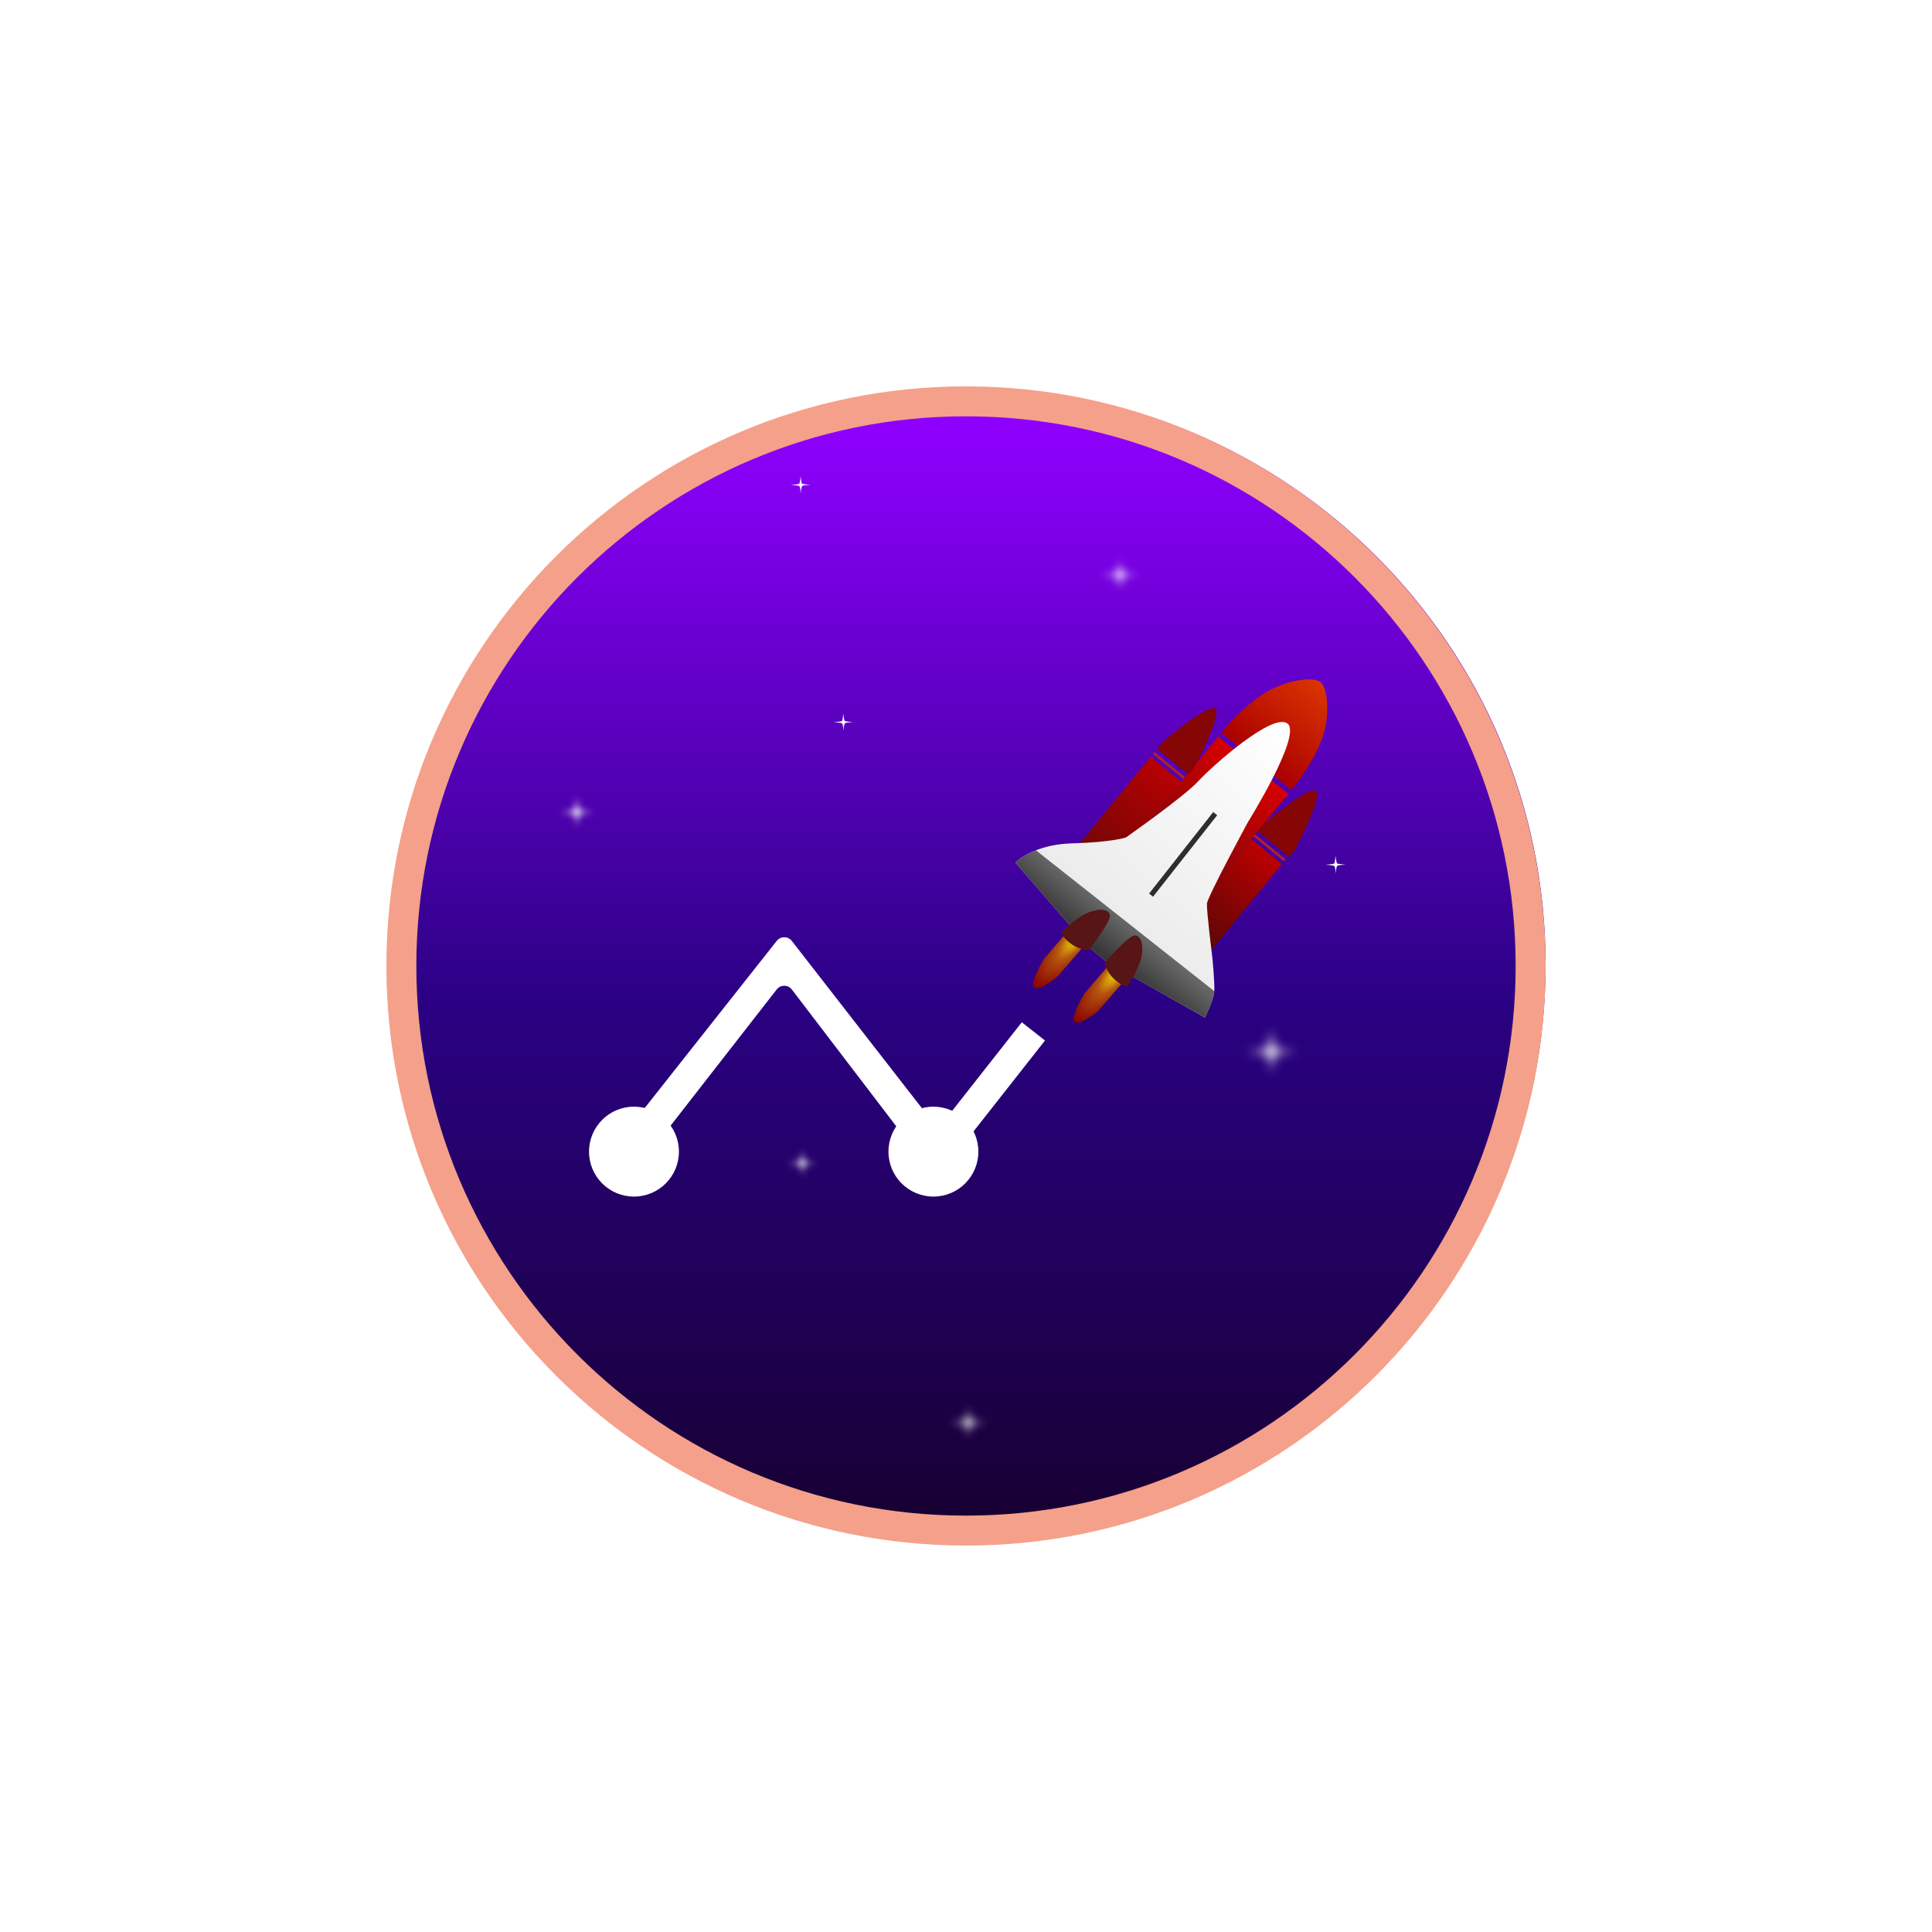
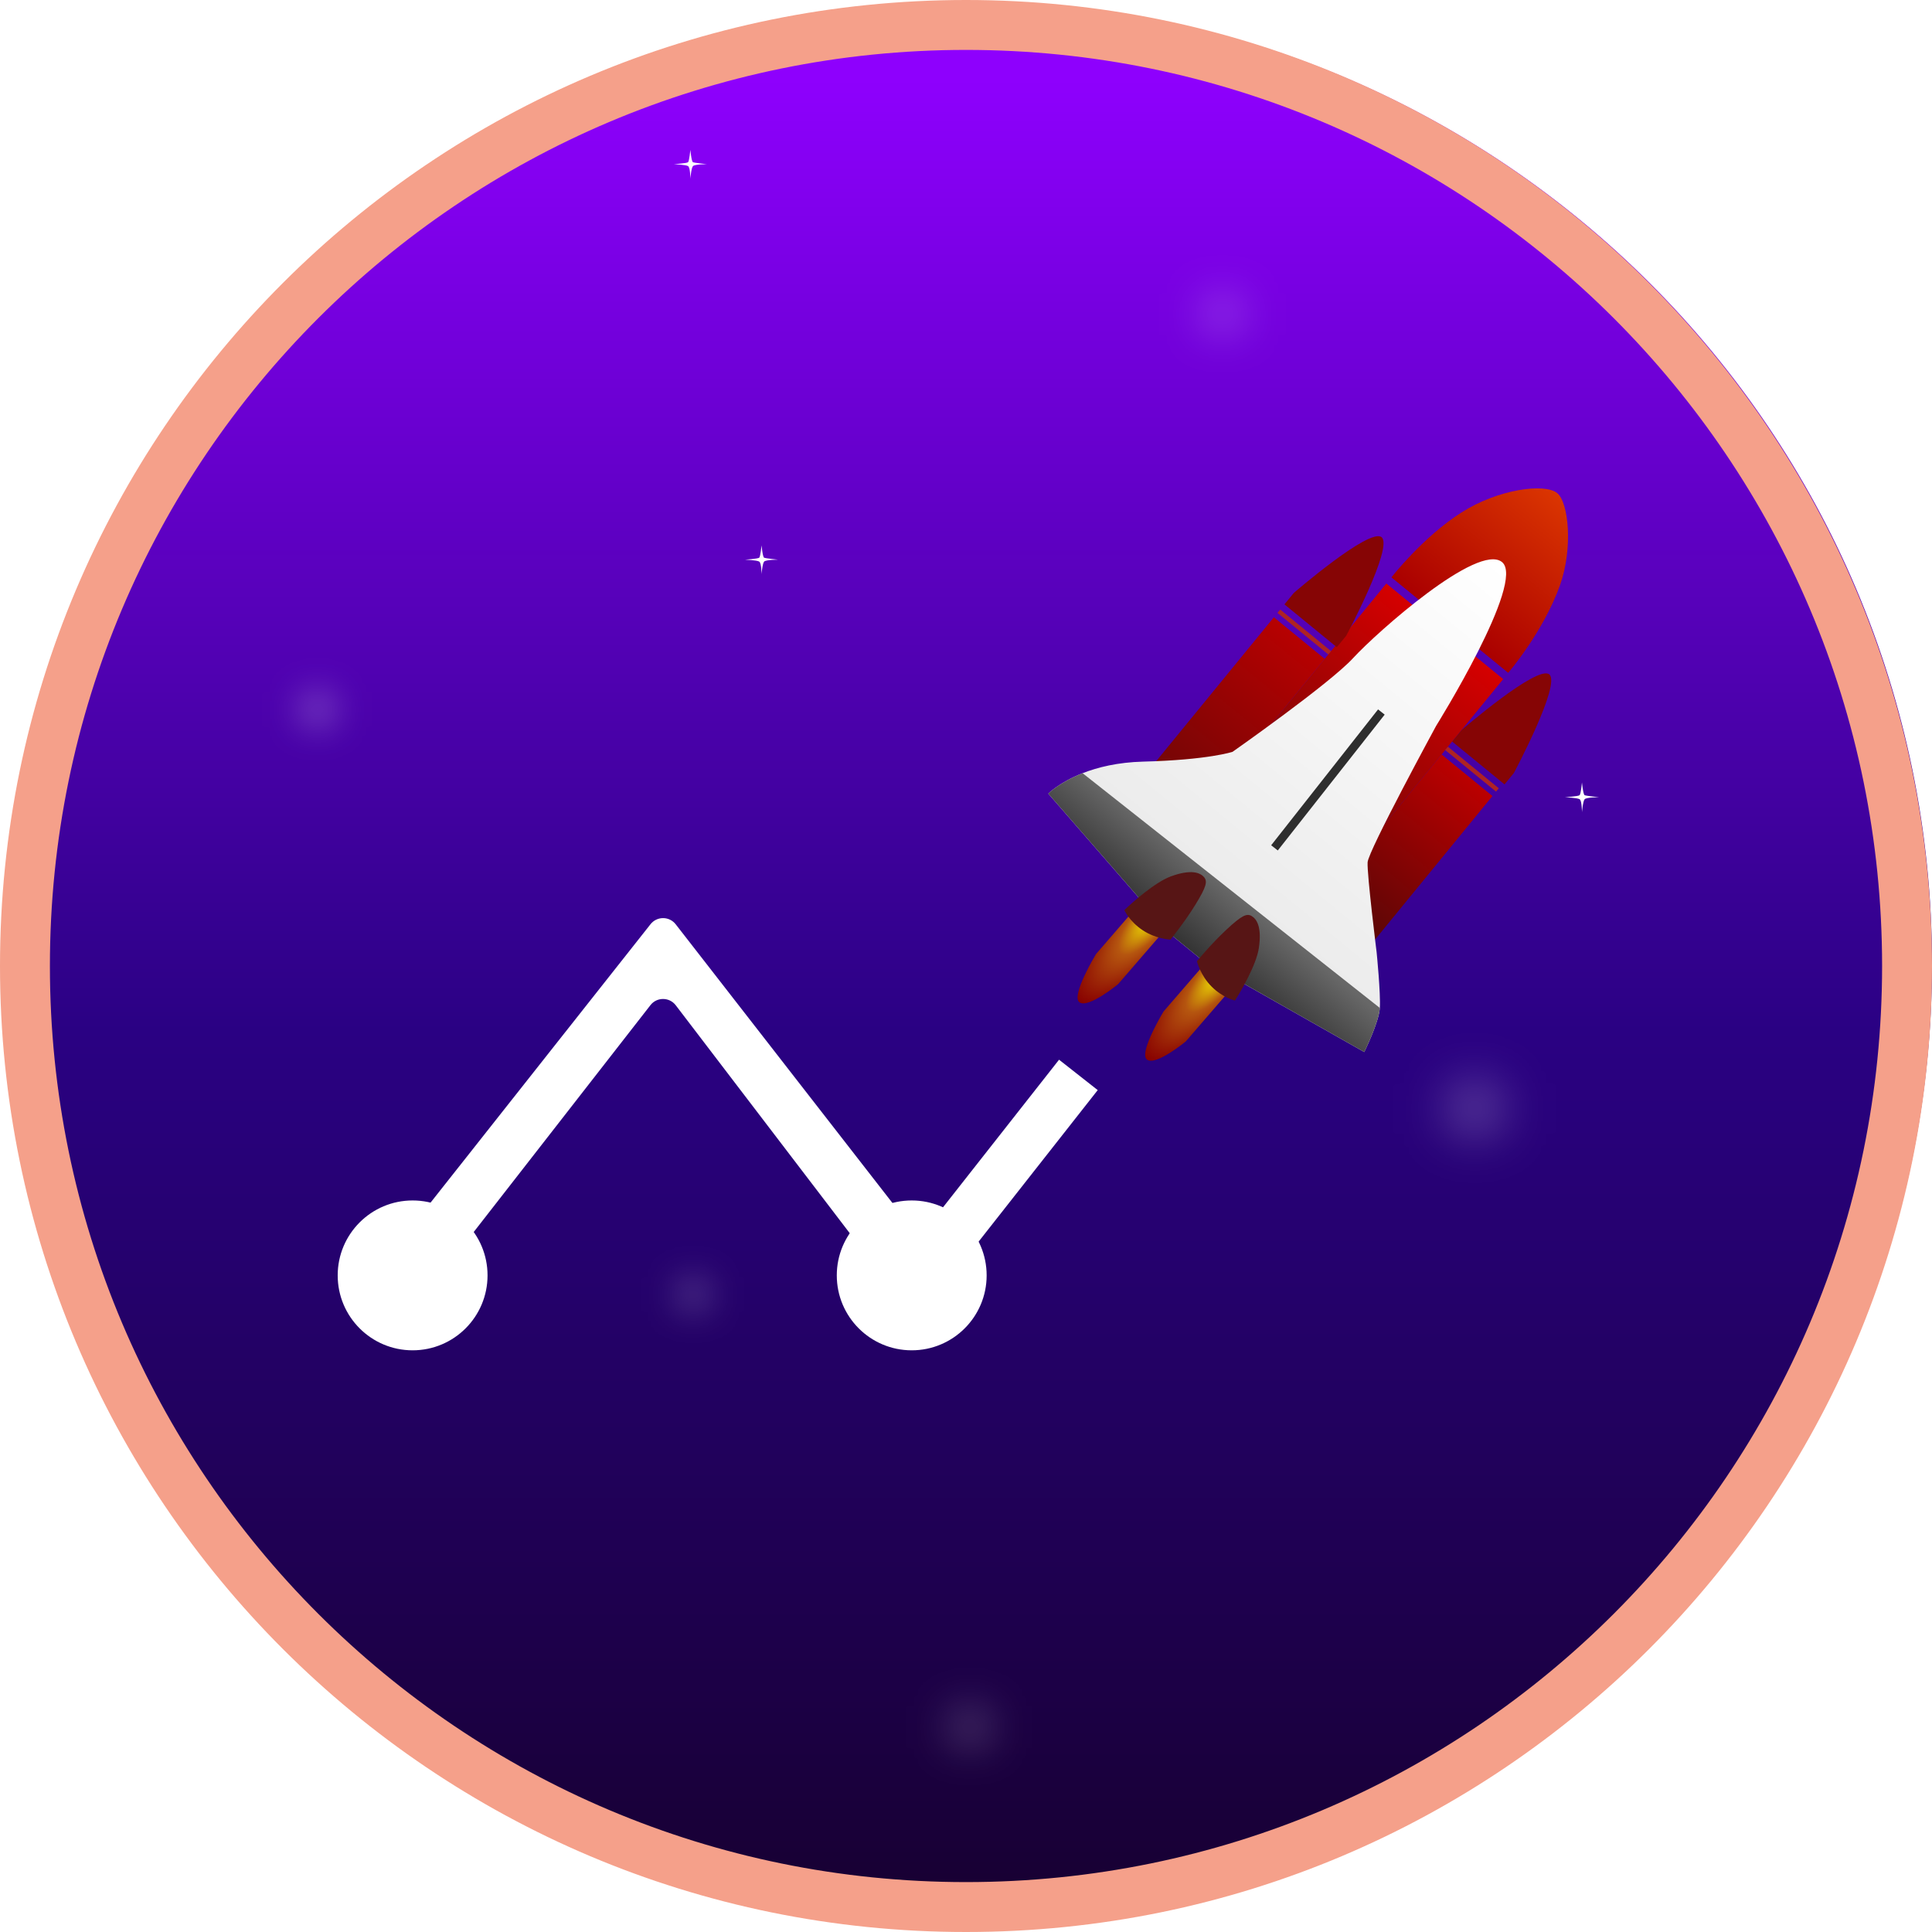
- <svg xmlns="http://www.w3.org/2000/svg" xmlns:xlink="http://www.w3.org/1999/xlink" fill="none" viewBox="0 0 2500 2500">
-   <path d="M0 0h2500v2500H0z" fill="#fff" />
-   <path d="m2e3 1248.3c0 412.6-334.48 747.09-747.09 747.09-412.61 0-747.09-334.49-747.09-747.09 0-412.61 334.48-747.09 747.09-747.09 412.61 0 747.09 334.48 747.09 747.09z" fill="url(#ad)" />
-   <path d="m1994.2 1248.3c0 412.6-334.48 747.09-747.09 747.09-412.61 0-747.09-334.49-747.09-747.09 0-412.61 334.48-747.09 747.09-747.09 412.61 0 747.09 334.48 747.09 747.09z" fill="url(#ac)" fill-opacity=".2" />
-   <path d="M1089.48 932.995c-.96.863-11.09 1.534-11.09 1.534s9.31.384 11.09 1.486c1.77 1.103 1.77 9.829 1.77 9.829s.67-8.342 2.02-9.829c1.34-1.486 10.89-1.486 10.89-1.486s-9.74-1.007-10.89-1.534c-1.16-.527-2.02-9.589-2.02-9.589s-.81 8.726-1.77 9.589Z" fill="#fff" />
-   <g filter="url(#ab)">
-     <path d="M1445.55 741.513c-1.86 1.467-21.45 2.608-21.45 2.608s18.01.653 21.45 2.528c3.43 1.875 3.43 16.713 3.43 16.713s1.3-14.186 3.9-16.713c2.6-2.528 21.08-2.528 21.08-2.528s-18.85-1.712-21.08-2.608c-2.22-.897-3.9-16.306-3.9-16.306s-1.57 14.838-3.43 16.306Z" fill="#fff" />
+ <svg xmlns="http://www.w3.org/2000/svg" xmlns:xlink="http://www.w3.org/1999/xlink" width="475" height="475" fill="none" viewBox="0 0 475 475">
+   <g clip-path="url(#a)">
+     <path fill="#fff" d="M0 0h475v475H0z" />
+     <path fill="url(#b)" d="M475 236.974c0 130.658-105.92 236.579-236.579 236.579S1.841 367.632 1.841 236.974C1.842 106.315 107.763.394 238.422.394S475 106.316 475 236.975Z" />
+     <path fill="url(#c)" fill-opacity=".2" d="M473.158 236.974c0 130.658-105.92 236.579-236.579 236.579S0 367.632 0 236.974C0 106.315 105.92.394 236.579.394s236.579 105.921 236.579 236.58Z" />
+     <path fill="#fff" d="M186.667 137.115c-.303.273-3.509.485-3.509.485s2.947.122 3.509.471c.563.349.563 3.112.563 3.112s.212-2.641.638-3.112c.425-.471 3.448-.471 3.448-.471s-3.084-.318-3.448-.485c-.365-.167-.638-3.037-.638-3.037s-.259 2.763-.563 3.037Z" />
+     <g filter="url(#d)">
+       <path fill="#fff" d="M299.425 76.476c-.588.465-6.792.826-6.792.826s5.704.207 6.792.8c1.088.594 1.088 5.293 1.088 5.293s.411-4.492 1.235-5.293c.823-.8 6.674-.8 6.674-.8s-5.969-.542-6.674-.826c-.706-.284-1.235-5.163-1.235-5.163s-.5 4.698-1.088 5.163Z" />
+     </g>
+     <g filter="url(#e)">
+       <path fill="#fff" d="M237.318 423.847c-.589.465-6.793.826-6.793.826s5.705.207 6.793.8c1.087.594 1.087 5.293 1.087 5.293s.412-4.492 1.235-5.293c.824-.8 6.675-.8 6.675-.8s-5.969-.542-6.675-.826c-.705-.284-1.235-5.163-1.235-5.163s-.499 4.698-1.087 5.163Z" />
+     </g>
+     <path fill="#fff" d="M388.361 195.507c-.314.282-3.623.501-3.623.501s3.043.126 3.623.486c.58.361.58 3.214.58 3.214s.22-2.728.659-3.214c.439-.486 3.559-.486 3.559-.486s-3.183-.329-3.559-.501c-.377-.173-.659-3.136-.659-3.136s-.267 2.853-.58 3.136Z" />
+     <g filter="url(#f)">
+       <path fill="#fff" d="M361.068 271.41c-.799.719-9.226 1.278-9.226 1.278s7.748.319 9.226 1.238c1.478.918 1.478 8.184 1.478 8.184s.559-6.947 1.677-8.184c1.118-1.238 9.066-1.238 9.066-1.238s-8.108-.838-9.066-1.278c-.959-.439-1.677-7.984-1.677-7.984s-.679 7.266-1.478 7.984Z" />
+     </g>
+     <path fill="#fff" d="M169.167 39.88c-.303.274-3.509.487-3.509.487s2.947.121 3.509.47c.563.35.563 3.114.563 3.114s.212-2.643.638-3.113c.425-.471 3.448-.471 3.448-.471s-3.084-.32-3.448-.486c-.365-.167-.638-3.037-.638-3.037s-.259 2.764-.563 3.037Z" />
+     <g filter="url(#g)">
+       <path fill="#fff" d="M77.035 173.711c-.53.476-6.113.846-6.113.846s5.134.212 6.113.819c.979.608.979 5.418.979 5.418s.37-4.598 1.111-5.418c.741-.819 6.007-.819 6.007-.819s-5.372-.555-6.007-.846c-.635-.29-1.111-5.285-1.111-5.285s-.45 4.81-.98 5.285Z" />
+     </g>
+     <g filter="url(#h)">
+       <path fill="#fff" d="M169.549 317.663c-.451.405-5.207.72-5.207.72s4.373.18 5.207.698c.834.518.834 4.615.834 4.615s.316-3.917.947-4.615c.631-.698 5.117-.698 5.117-.698s-4.576-.473-5.117-.72c-.541-.248-.947-4.503-.947-4.503s-.383 4.098-.834 4.503Z" />
+     </g>
+     <path fill="url(#i)" d="m286.847 228.136-6.771-5.851-10.616 12.285s-6.258 10.315-4.055 11.864c2.202 1.549 9.494-4.472 9.494-4.472l11.948-13.826Z" />
+     <path fill="url(#j)" d="m303.464 242.238-6.771-5.851-10.616 12.285s-.858 1.413-1.826 3.273c-1.648 3.163-3.616 7.615-2.229 8.59 2.202 1.55 9.495-4.472 9.495-4.472l11.947-13.825Z" />
+     <path fill="url(#k)" d="m340.842 143.461 28.737 23.502-49.287 60.265-28.737-23.502 49.287-60.265Z" />
+     <path fill="url(#l)" d="m370.801 165.424-28.705-23.476s7.695-9.893 17.24-15.967c9.024-5.742 20.467-7.241 23.519-4.745 2.792 2.284 3.946 13.487.671 22.675-4.092 11.478-12.725 21.513-12.725 21.513Z" />
+     <path fill="url(#m)" d="m313.195 151.762 12.497 10.22-30.194 36.921L283 188.682l30.195-36.92Z" />
+     <path fill="#AE2323" d="m314.754 149.863 12.497 10.221-.674.825-12.498-10.221.675-.825Z" />
+     <path fill="#860505" d="m318.1 145.77-2.308 2.823 12.877 10.531 2.309-2.823s11.646-21.812 8.696-24.224c-2.95-2.413-21.574 13.693-21.574 13.693Z" />
+     <path fill="url(#n)" d="m354.432 185.488 12.497 10.221-30.195 36.92-12.497-10.22 30.195-36.921Z" />
+     <path fill="#AE2323" d="m355.988 183.582 12.497 10.221-.674.824-12.497-10.22.674-.825Z" />
+     <path fill="#860505" d="m359.335 179.496-2.309 2.823 12.878 10.532 2.308-2.823s11.646-21.812 8.696-24.225c-2.95-2.412-21.573 13.693-21.573 13.693Z" />
+     <path fill="url(#o)" d="M281.054 187.251c16.061-.416 21.977-2.407 21.977-2.407s23.833-16.715 29.661-23.064c5.829-6.35 30.699-28.41 36.598-23.585 5.9 4.825-16.203 40.265-16.203 40.265s-16.668 30.672-16.847 33.544c-.178 2.872 2.225 22.199 2.225 22.199s1.005 10.033.781 13.608c-.224 3.575-3.835 10.838-3.835 10.838l-39.952-22.67-7.58-6.2-30.147-34.659s2.697-2.768 8.438-5.025c3.68-1.446 8.611-2.682 14.884-2.844Z" />
+     <path fill="url(#p)" d="m295.457 235.978 39.952 22.67s3.611-7.263 3.835-10.838l-73.076-57.715c-5.741 2.256-8.438 5.025-8.438 5.025l30.146 34.659 7.581 6.199Z" />
+     <path fill="#571515" d="M287.813 215.488c-3.8 1.404-9.433 6.359-11.371 8.274 0 0 1.173 2.707 4.452 4.912 3.278 2.205 6.874 2.34 6.874 2.34s3.424-4.187 6.153-8.625c2.729-4.438 3.006-5.747 2.057-6.787-.948-1.04-3.133-1.973-8.165-.114Zm21.665 17.717c-.622 4.004-4.361 10.508-5.853 12.788 0 0-2.886-.614-5.697-3.389-2.812-2.776-3.657-6.273-3.657-6.273s3.424-4.187 7.232-7.742c3.808-3.556 5.036-4.087 6.243-3.364 1.208.724 2.556 2.68 1.732 7.98Z" />
+     <path fill="#2E2E2E" d="m338.811 174.414 1.626 1.28-26.281 33.4-1.626-1.28 26.281-33.4Z" />
+     <path fill="#fff" d="M119.867 313.566c0 10.173-8.247 18.421-18.421 18.421-10.173 0-18.42-8.248-18.42-18.421 0-10.174 8.247-18.421 18.42-18.421 10.174 0 18.421 8.247 18.421 18.421Z" />
+     <path fill="#fff" d="m159.943 227.219-56.15 71.069a3.926 3.926 0 0 0 .534 5.422l3.795 3.234a3.927 3.927 0 0 0 5.644-.576l46.153-59.245c1.582-2.031 4.657-2.015 6.218.03l45.17 59.171a3.926 3.926 0 0 0 5.655.616l3.844-3.25a3.927 3.927 0 0 0 .564-5.409l-55.247-71.039a3.926 3.926 0 0 0-6.18-.023Z" />
+     <path fill="#fff" d="M242.575 313.566c0 10.173-8.248 18.421-18.422 18.421-10.173 0-18.421-8.248-18.421-18.421 0-10.174 8.248-18.421 18.421-18.421 10.174 0 18.422 8.247 18.422 18.421Z" />
+     <path fill="#F5A08A" fill-rule="evenodd" d="M237.5 462.731c124.391 0 225.231-100.84 225.231-225.231 0-124.391-100.84-225.23-225.231-225.23-124.391 0-225.23 100.839-225.23 225.23 0 124.391 100.839 225.231 225.23 225.231Zm0 12.269C368.668 475 475 368.668 475 237.5S368.668 0 237.5 0 0 106.332 0 237.5 106.332 475 237.5 475Z" clip-rule="evenodd" />
+     <path fill="#fff" d="m260.377 260.539 9.507 7.474-32.743 41.65-9.508-7.474 32.744-41.65Z" />
  </g>
-   <g filter="url(#aa)">
-     <path d="m1249.4 1838.5c-1.86 1.46-21.45 2.6-21.45 2.6s18.01 0.66 21.45 2.53c3.43 1.88 3.43 16.72 3.43 16.72s1.3-14.19 3.9-16.72 21.08-2.53 21.08-2.53-18.85-1.71-21.08-2.6c-2.23-0.9-3.9-16.31-3.9-16.31s-1.58 14.84-3.43 16.31z" fill="#fff" />
-   </g>
-   <path d="m1726.4 1117.4c-0.99 0.89-11.44 1.59-11.44 1.59s9.61 0.39 11.44 1.53 1.83 10.15 1.83 10.15 0.69-8.61 2.08-10.15c1.39-1.53 11.24-1.53 11.24-1.53s-10.05-1.04-11.24-1.59c-1.19-0.54-2.08-9.9-2.08-9.9s-0.84 9.01-1.83 9.9z" fill="#fff" />
-   <g filter="url(#z)">
-     <path d="m1640.2 1357.1c-2.52 2.27-29.13 4.04-29.13 4.04s24.47 1.01 29.13 3.91c4.67 2.9 4.67 25.84 4.67 25.84s1.77-21.93 5.3-25.84 28.63-3.91 28.63-3.91-25.6-2.65-28.63-4.04c-3.03-1.38-5.3-25.21-5.3-25.21s-2.14 22.94-4.67 25.21z" fill="#fff" />
-   </g>
-   <path d="M1034.21 625.935c-.96.863-11.08 1.534-11.08 1.534s9.31.384 11.08 1.487c1.78 1.103 1.78 9.831 1.78 9.831s.67-8.345 2.01-9.831c1.35-1.487 10.89-1.487 10.89-1.487s-9.74-1.007-10.89-1.534c-1.15-.528-2.01-9.591-2.01-9.591s-.82 8.727-1.78 9.591Z" fill="#fff" />
-   <g filter="url(#y)">
-     <path d="M743.265 1048.55c-1.671 1.5-19.304 2.67-19.304 2.67s16.212.67 19.304 2.58c3.092 1.92 3.092 17.11 3.092 17.11s1.17-14.52 3.51-17.11c2.34-2.58 18.969-2.58 18.969-2.58s-16.964-1.75-18.969-2.67c-2.006-.92-3.51-16.69-3.51-16.69s-1.421 15.18-3.092 16.69Z" fill="#fff" />
-   </g>
-   <g filter="url(#x)">
-     <path d="M1035.42 1503.14c-1.43 1.28-16.45 2.27-16.45 2.27s13.81.57 16.45 2.21c2.63 1.63 2.63 14.57 2.63 14.57s1-12.37 2.99-14.57c2-2.21 16.16-2.21 16.16-2.21s-14.45-1.49-16.16-2.27c-1.71-.79-2.99-14.22-2.99-14.22s-1.21 12.94-2.63 14.22Z" fill="#fff" />
-   </g>
-   <path d="m1405.8 1220.4-21.38-18.48-33.53 38.79s-19.76 32.58-12.8 37.47c6.95 4.89 29.98-14.12 29.98-14.12l37.73-43.66z" fill="url(#w)" />
-   <path d="m1458.3 1265-21.38-18.48-33.53 38.79s-2.71 4.47-5.77 10.34c-5.2 9.99-11.42 24.05-7.04 27.13 6.96 4.89 29.99-14.12 29.99-14.12l37.73-43.66z" fill="url(#v)" />
-   <path d="m1576.4 953.04 90.75 74.221-155.65 190.31-90.75-74.22 155.65-190.31z" fill="url(#u)" />
-   <path d="m1671 1022.4-90.65-74.134s24.3-31.241 54.44-50.422c28.5-18.132 64.63-22.865 74.27-14.983 8.82 7.211 12.46 42.591 2.12 71.605-12.92 36.245-40.18 67.934-40.18 67.934z" fill="url(#t)" />
-   <path d="m1489 979.26 39.47 32.272-95.35 116.59-39.47-32.27 95.35-116.59z" fill="url(#s)" />
-   <path d="m1494 973.25 39.46 32.274-2.13 2.61-39.46-32.28 2.13-2.604z" fill="#AE2323" />
-   <path d="m1504.5 960.32-7.29 8.915 40.66 33.261 7.29-8.917s36.78-68.882 27.46-76.5c-9.31-7.618-68.12 43.241-68.12 43.241z" fill="#860505" />
-   <path d="m1619.3 1085.8 39.46 32.27-95.35 116.59-39.46-32.27 95.35-116.59z" fill="url(#r)" />
-   <path d="m1624.2 1079.7 39.47 32.27-2.13 2.61-39.47-32.28 2.13-2.6z" fill="#AE2323" />
-   <path d="m1634.7 1066.8-7.29 8.92 40.67 33.25 7.29-8.91s36.77-68.88 27.46-76.5c-9.32-7.62-68.13 43.24-68.13 43.24z" fill="#860505" />
-   <path d="m1387.5 1091.3c50.72-1.32 69.4-7.6 69.4-7.6s75.26-52.79 93.66-72.84c18.41-20.049 96.95-89.714 115.58-74.477 18.63 15.238-51.17 127.16-51.17 127.16s-52.64 96.86-53.2 105.93c-0.56 9.06 7.02 70.1 7.02 70.1s3.18 31.68 2.47 42.97-12.11 34.22-12.11 34.22l-126.16-71.58-23.94-19.58-95.2-109.45s8.51-8.74 26.65-15.87c11.62-4.57 27.19-8.47 47-8.98z" fill="url(#q)" />
-   <path d="m1433 1245.2 126.16 71.59s11.4-22.93 12.11-34.22l-230.76-182.26c-18.14 7.12-26.65 15.87-26.65 15.87l95.2 109.45 23.94 19.57z" fill="url(#p)" />
-   <path d="m1408.9 1180.5c-12.01 4.43-29.79 20.08-35.91 26.13 0 0 3.7 8.54 14.05 15.51 10.36 6.96 21.71 7.39 21.71 7.39s10.81-13.23 19.43-27.24 9.49-18.15 6.5-21.43c-3-3.29-9.89-6.23-25.78-0.36zm68.41 55.95c-1.96 12.64-13.77 33.18-18.48 40.38 0 0-9.12-1.94-17.99-10.71-8.88-8.76-11.55-19.8-11.55-19.8s10.81-13.23 22.83-24.45c12.03-11.23 15.91-12.91 19.72-10.62 3.82 2.28 8.07 8.46 5.47 25.2z" fill="#571515" />
-   <path d="m1569.9 1050.8 5.14 4.04-82.99 105.47-5.14-4.04 82.99-105.47z" fill="#2E2E2E" />
-   <path d="m878.53 1490.2c0 32.13-26.044 58.17-58.172 58.17-32.127 0-58.171-26.04-58.171-58.17s26.044-58.17 58.171-58.17c32.128 0 58.172 26.04 58.172 58.17z" fill="#fff" />
-   <path d="m1005.1 1217.5-177.31 224.43c-4.134 5.23-3.389 12.8 1.688 17.12l11.984 10.22c5.375 4.58 13.483 3.75 17.822-1.82l145.75-187.09c4.99-6.41 14.7-6.37 19.63 0.09l142.64 186.86c4.31 5.63 12.45 6.52 17.86 1.94l12.14-10.26c5.08-4.29 5.87-11.83 1.78-17.08l-174.46-224.33c-4.94-6.35-14.53-6.39-19.52-0.08z" fill="#fff" />
-   <path d="m1266 1490.2c0 32.13-26.04 58.17-58.17 58.17s-58.17-26.04-58.17-58.17 26.04-58.17 58.17-58.17 58.17 26.04 58.17 58.17z" fill="#fff" />
-   <path d="m1250 1961.2c392.81 0 711.25-318.44 711.25-711.25 0-392.82-318.44-711.25-711.25-711.25-392.82 0-711.25 318.44-711.25 711.25 0 392.81 318.44 711.25 711.25 711.25zm0 38.75c414.21 0 750-335.79 750-750 0-414.21-335.79-750-750-750-414.21 0-750 335.79-750 750 0 414.21 335.79 750 750 750z" clip-rule="evenodd" fill="#F5A08A" fill-rule="evenodd" />
-   <path d="m1322.2 1322.8 30.02 23.61-103.4 131.52-30.02-23.6 103.4-131.53z" fill="#fff" />
  <defs>
-     <linearGradient id="ad" x1="1252.9" x2="1252.9" y1="561.06" y2="2025" gradientUnits="userSpaceOnUse">
-       <stop stop-color="#8E00FD" offset="0" />
-       <stop stop-color="#2A0183" offset=".505" />
-       <stop stop-color="#16002C" offset="1" />
+     <linearGradient id="b" x1="238.405" x2="238.405" y1="19.335" y2="482.915" gradientUnits="userSpaceOnUse">
+       <stop stop-color="#8E00FD" />
+       <stop offset=".505" stop-color="#2A0183" />
+       <stop offset="1" stop-color="#16002C" />
    </linearGradient>
-     <linearGradient id="u" x1="1621.7" x2="1466.1" y1="990.15" y2="1180.5" gradientUnits="userSpaceOnUse">
-       <stop stop-color="#D50000" offset="0" />
-       <stop stop-color="#540909" offset="1" />
+     <linearGradient id="k" x1="355.21" x2="305.923" y1="155.212" y2="215.477" gradientUnits="userSpaceOnUse">
+       <stop stop-color="#D50000" />
+       <stop offset="1" stop-color="#540909" />
    </linearGradient>
-     <linearGradient id="t" x1="1709.3" x2="1625.6" y1="883.04" y2="985.31" gradientUnits="userSpaceOnUse">
-       <stop stop-color="#DB3501" offset="0" />
-       <stop stop-color="#A00" offset="1" />
+     <linearGradient id="l" x1="382.934" x2="356.449" y1="121.301" y2="153.686" gradientUnits="userSpaceOnUse">
+       <stop stop-color="#DB3501" />
+       <stop offset="1" stop-color="#A00" />
    </linearGradient>
-     <linearGradient id="s" x1="1508.8" x2="1413.4" y1="995.4" y2="1112" gradientUnits="userSpaceOnUse">
-       <stop stop-color="#B70101" offset="0" />
-       <stop stop-color="#730606" offset="1" />
+     <linearGradient id="m" x1="319.444" x2="289.249" y1="156.872" y2="193.792" gradientUnits="userSpaceOnUse">
+       <stop stop-color="#B70101" />
+       <stop offset="1" stop-color="#730606" />
    </linearGradient>
-     <linearGradient id="r" x1="1639" x2="1543.6" y1="1101.9" y2="1218.5" gradientUnits="userSpaceOnUse">
-       <stop stop-color="#B00" offset="0" />
-       <stop stop-color="#570707" offset="1" />
+     <linearGradient id="n" x1="360.68" x2="330.485" y1="190.599" y2="227.519" gradientUnits="userSpaceOnUse">
+       <stop stop-color="#B00" />
+       <stop offset="1" stop-color="#570707" />
    </linearGradient>
-     <linearGradient id="q" x1="1665.8" x2="1421.1" y1="936.12" y2="1235.4" gradientUnits="userSpaceOnUse">
-       <stop stop-color="#fff" offset="0" />
-       <stop stop-color="#E9E9E9" offset="1" />
+     <linearGradient id="o" x1="369.179" x2="291.669" y1="138.104" y2="232.879" gradientUnits="userSpaceOnUse">
+       <stop stop-color="#fff" />
+       <stop offset="1" stop-color="#E9E9E9" />
    </linearGradient>
-     <linearGradient id="p" x1="1455.9" x2="1421.1" y1="1192.6" y2="1235.4" gradientUnits="userSpaceOnUse">
-       <stop stop-color="#676767" offset="0" />
-       <stop stop-color="#343434" offset="1" />
+     <linearGradient id="p" x1="302.712" x2="291.667" y1="219.334" y2="232.879" gradientUnits="userSpaceOnUse">
+       <stop stop-color="#676767" />
+       <stop offset="1" stop-color="#343434" />
    </linearGradient>
-     <filter id="ab" x="1413.1" y="714.21" width="71.861" height="60.156" color-interpolation-filters="sRGB" filterUnits="userSpaceOnUse">
+     <filter id="d" width="37.789" height="34.082" x="281.633" y="60.313" color-interpolation-filters="sRGB" filterUnits="userSpaceOnUse">
      <feFlood flood-opacity="0" result="BackgroundImageFix" />
      <feBlend in="SourceGraphic" in2="BackgroundImageFix" result="shape" />
-       <feGaussianBlur result="effect1_foregroundBlur_73_114" stdDeviation="5.5" />
+       <feGaussianBlur result="effect1_foregroundBlur_79_36" stdDeviation="5.5" />
    </filter>
-     <filter id="aa" x="1217" y="1811.2" width="71.861" height="60.156" color-interpolation-filters="sRGB" filterUnits="userSpaceOnUse">
+     <filter id="e" width="37.789" height="34.082" x="219.525" y="407.684" color-interpolation-filters="sRGB" filterUnits="userSpaceOnUse">
      <feFlood flood-opacity="0" result="BackgroundImageFix" />
      <feBlend in="SourceGraphic" in2="BackgroundImageFix" result="shape" />
-       <feGaussianBlur result="effect1_foregroundBlur_73_114" stdDeviation="5.5" />
+       <feGaussianBlur result="effect1_foregroundBlur_79_36" stdDeviation="5.5" />
    </filter>
-     <filter id="z" x="1598.1" y="1318.9" width="93.728" height="85.004" color-interpolation-filters="sRGB" filterUnits="userSpaceOnUse">
+     <filter id="f" width="47.447" height="44.684" x="338.842" y="250.426" color-interpolation-filters="sRGB" filterUnits="userSpaceOnUse">
      <feFlood flood-opacity="0" result="BackgroundImageFix" />
      <feBlend in="SourceGraphic" in2="BackgroundImageFix" result="shape" />
-       <feGaussianBlur result="effect1_foregroundBlur_73_114" stdDeviation="6.5" />
+       <feGaussianBlur result="effect1_foregroundBlur_79_36" stdDeviation="6.5" />
    </filter>
-     <filter id="y" x="714.96" y="1022.9" width="62.875" height="57.059" color-interpolation-filters="sRGB" filterUnits="userSpaceOnUse">
+     <filter id="g" width="32.211" height="30.367" x="61.922" y="159.426" color-interpolation-filters="sRGB" filterUnits="userSpaceOnUse">
      <feFlood flood-opacity="0" result="BackgroundImageFix" />
      <feBlend in="SourceGraphic" in2="BackgroundImageFix" result="shape" />
-       <feGaussianBlur result="effect1_foregroundBlur_73_114" stdDeviation="4.5" />
+       <feGaussianBlur result="effect1_foregroundBlur_79_36" stdDeviation="4.5" />
    </filter>
-     <filter id="x" x="1010" y="1479.9" width="56.227" height="51.273" color-interpolation-filters="sRGB" filterUnits="userSpaceOnUse">
+     <filter id="h" width="30.105" height="28.535" x="155.342" y="304.16" color-interpolation-filters="sRGB" filterUnits="userSpaceOnUse">
      <feFlood flood-opacity="0" result="BackgroundImageFix" />
      <feBlend in="SourceGraphic" in2="BackgroundImageFix" result="shape" />
-       <feGaussianBlur result="effect1_foregroundBlur_73_114" stdDeviation="4.5" />
+       <feGaussianBlur result="effect1_foregroundBlur_79_36" stdDeviation="4.5" />
    </filter>
-     <radialGradient id="w" cx="0" cy="0" r="1" gradientTransform="rotate(130.83 422.61 923.71) scale(92.224 29.613)" gradientUnits="userSpaceOnUse">
-       <stop stop-color="#FAFF00" offset="0" />
-       <stop stop-color="#B5550F" offset=".461" />
-       <stop stop-color="#800" offset="1" />
+     <radialGradient id="i" cx="0" cy="0" r="1" gradientTransform="rotate(130.833 90.879 177.126) scale(29.2042 9.37754)" gradientUnits="userSpaceOnUse">
+       <stop stop-color="#FAFF00" />
+       <stop offset=".461" stop-color="#B5550F" />
+       <stop offset="1" stop-color="#800" />
    </radialGradient>
-     <radialGradient id="v" cx="0" cy="0" r="1" gradientTransform="rotate(130.83 438.66 957.99) scale(92.224 29.613)" gradientUnits="userSpaceOnUse">
-       <stop stop-color="#FAFF00" offset="0" />
-       <stop stop-color="#B5550F" offset=".461" />
-       <stop stop-color="#800" offset="1" />
+     <radialGradient id="j" cx="0" cy="0" r="1" gradientTransform="rotate(130.833 95.962 187.977) scale(29.2042 9.37754)" gradientUnits="userSpaceOnUse">
+       <stop stop-color="#FAFF00" />
+       <stop offset=".461" stop-color="#B5550F" />
+       <stop offset="1" stop-color="#800" />
    </radialGradient>
-     <pattern id="ac" width="1" height="1" patternContentUnits="objectBoundingBox">
-       <use transform="translate(-.389) scale(.00278)" xlink:href="#p" />
+     <clipPath id="a">
+       <path fill="#fff" d="M0 0h475v475H0z" />
+     </clipPath>
+     <pattern id="c" width="1" height="1" patternContentUnits="objectBoundingBox">
+       <use xlink:href="#q" transform="translate(-.389) scale(.00278)" />
    </pattern>
  </defs>
</svg>
